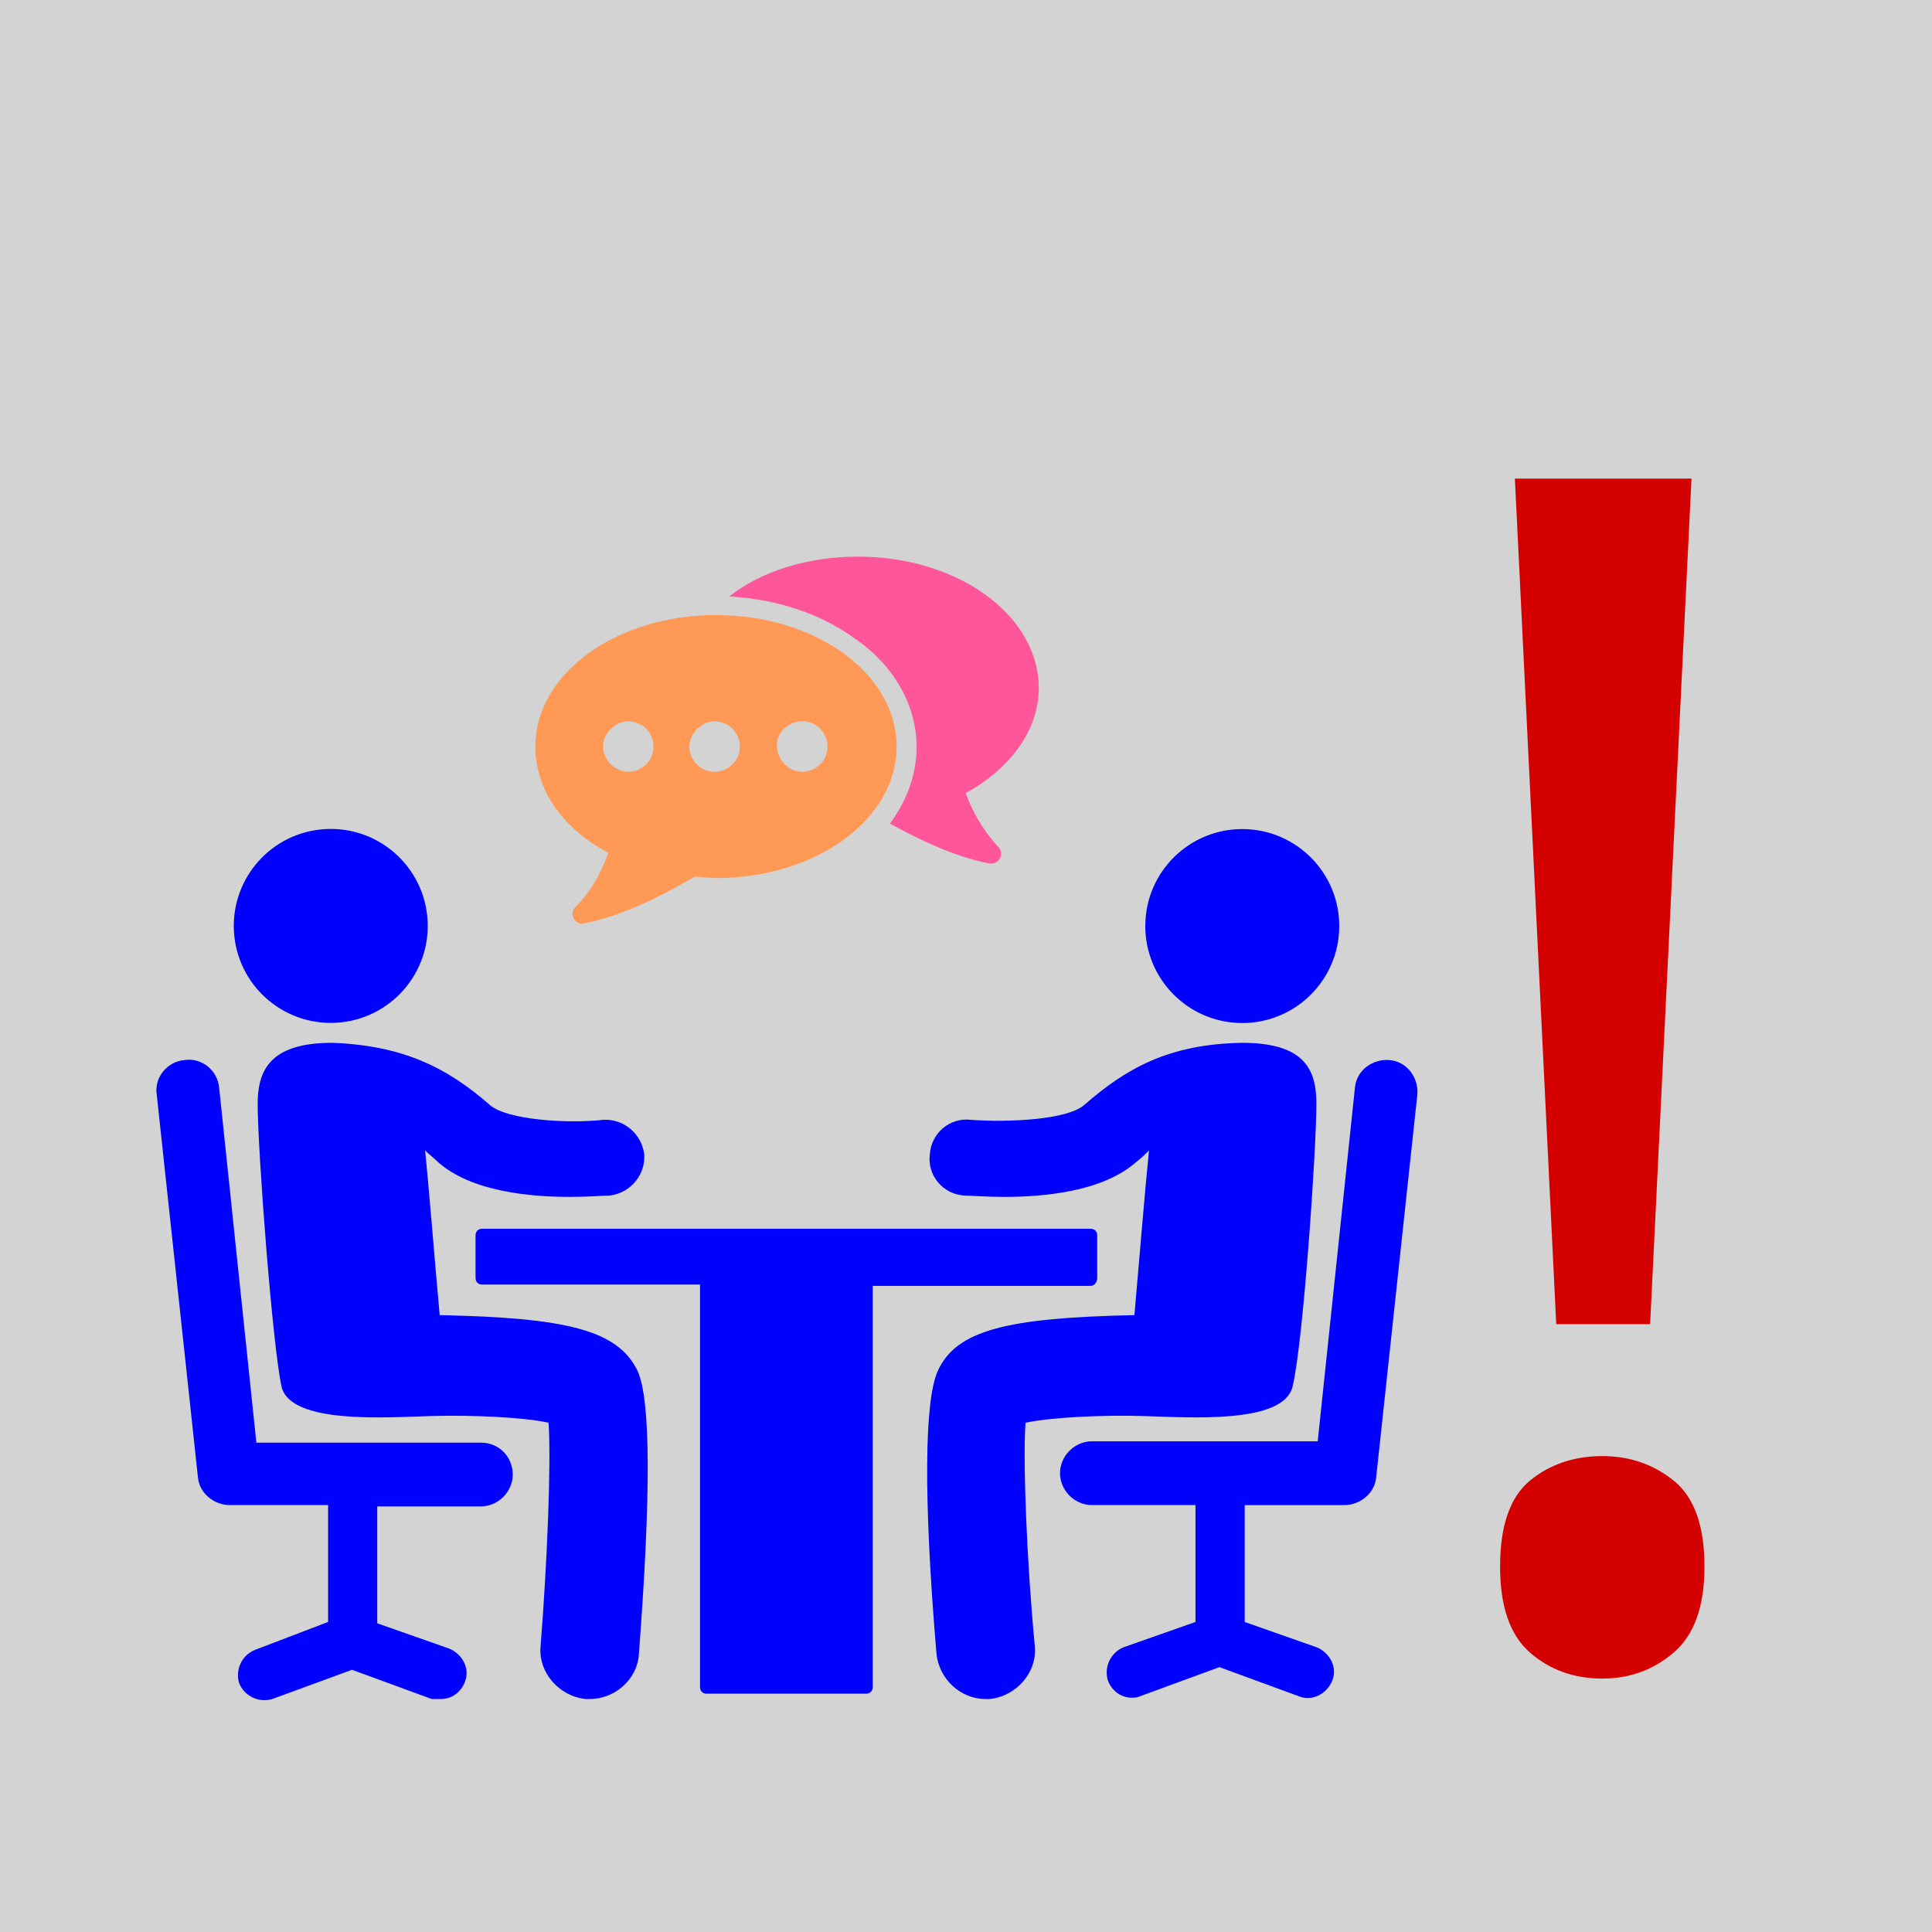
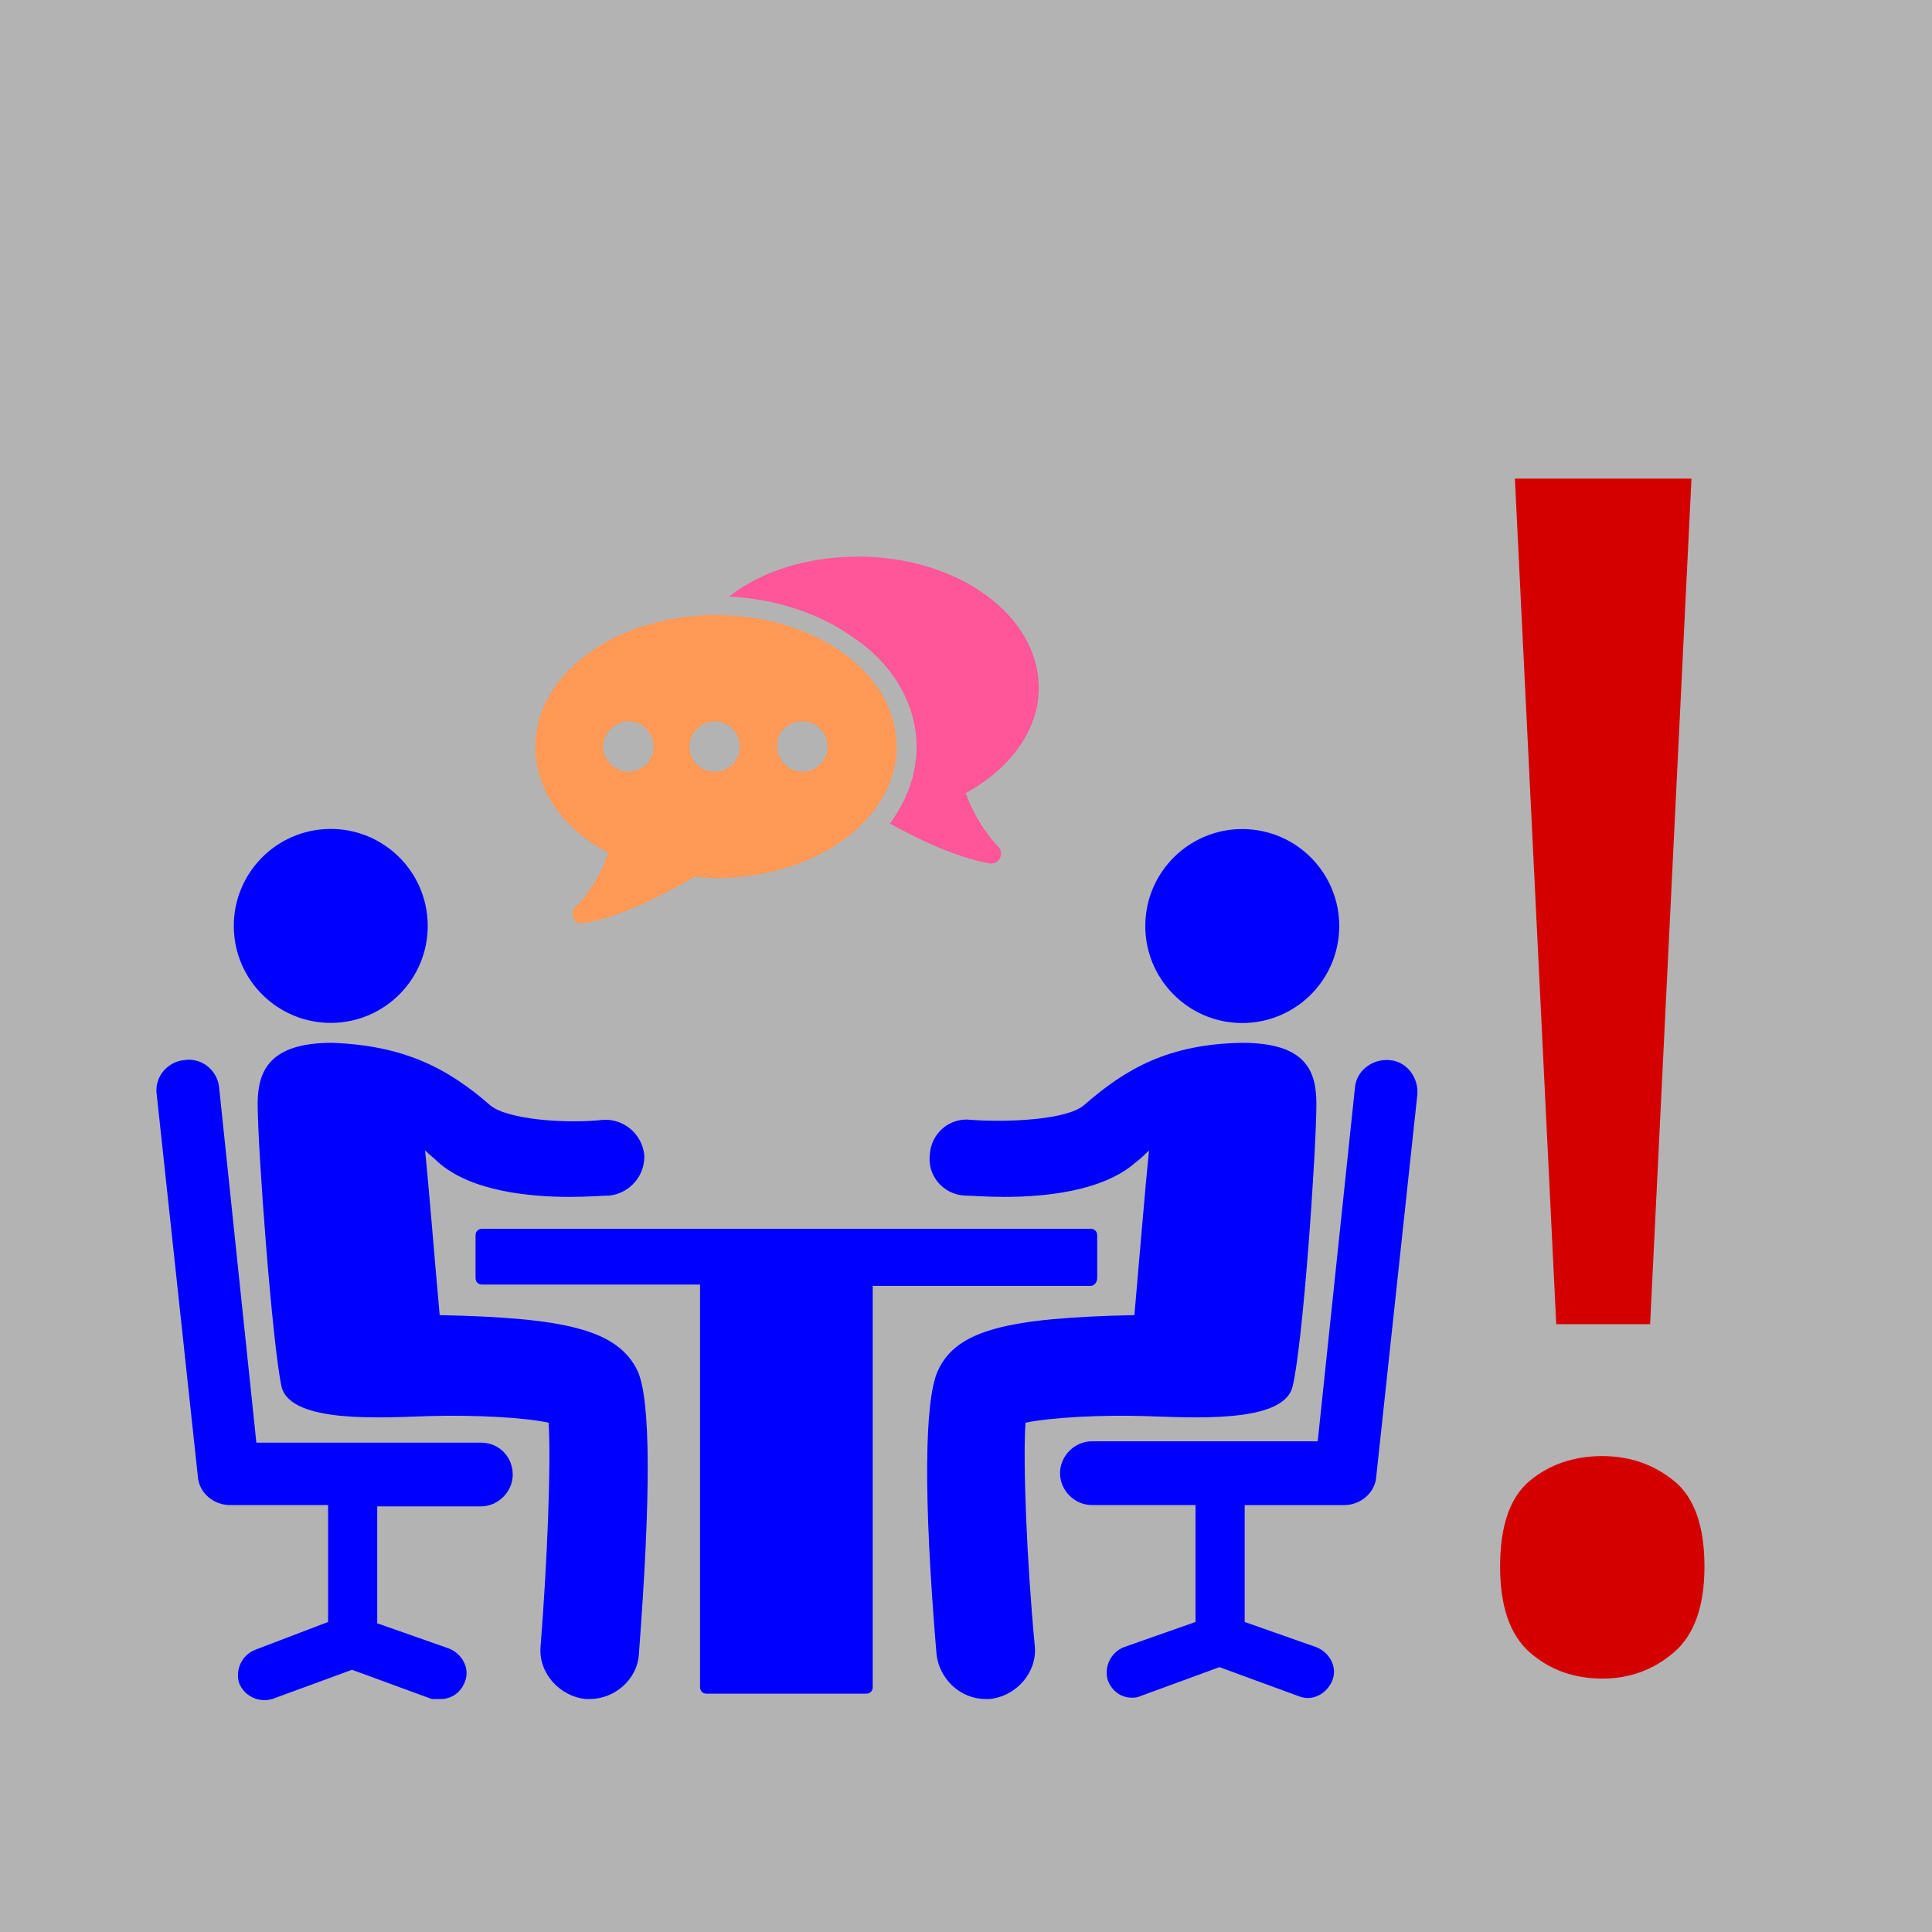
<svg xmlns="http://www.w3.org/2000/svg" version="1.1" x="0px" y="0px" viewBox="0 0 100 100" xml:space="preserve" id="svg30" width="100" height="100">
  <defs id="defs34" />
-   <rect style="opacity:0.574;fill:#b3b3b3;fill-opacity:1;stroke:none;stroke-width:2.781;stroke-linejoin:round;stroke-miterlimit:4;stroke-dasharray:none;stroke-dashoffset:0;stroke-opacity:1" id="rect4491" width="115.742" height="118.559" x="-7.871" y="-9.28" />
+   <rect style="opacity:1;fill:#b3b3b3;fill-opacity:1;stroke:none;stroke-width:2.781;stroke-linejoin:round;stroke-miterlimit:4;stroke-dasharray:none;stroke-dashoffset:0;stroke-opacity:1" id="rect4491" width="115.742" height="118.559" x="-7.871" y="-9.28" />
  <g id="g869" transform="matrix(0.7788082,0,0,0.7788082,1.790521,19.46489)">
    <path d="m 26.922,62.41 c -0.353,-3.884 -0.706,-8.387 -0.971,-10.947 0.265,0.265 0.618,0.53 0.883,0.795 2.207,1.942 6.092,2.295 8.74,2.295 1.236,0 2.207,-0.088 2.648,-0.088 1.413,-0.177 2.384,-1.413 2.295,-2.737 -0.177,-1.413 -1.413,-2.384 -2.737,-2.295 -2.384,0.265 -6.356,0 -7.504,-0.971 -2.825,-2.472 -5.738,-3.973 -10.506,-4.149 -4.149,0 -4.944,1.854 -4.944,4.061 0,3.002 0.971,15.979 1.589,18.804 0.618,2.472 6.798,2.031 9.799,1.942 3.002,-0.088 6.356,0.088 7.946,0.441 0.177,2.649 -0.088,9.27 -0.53,14.832 -0.177,1.766 1.236,3.355 3.002,3.531 0.088,0 0.177,0 0.265,0 1.677,0 3.178,-1.324 3.266,-3.002 0.795,-10.506 0.795,-16.862 -0.088,-18.804 -1.324,-2.737 -4.767,-3.531 -13.154,-3.708 z" id="path2" style="fill:#0000ff;stroke-width:0.883" />
    <circle transform="rotate(-3.370218)" cx="17.501" cy="37.637" id="ellipse4" r="6.445" style="fill:#0000ff;stroke-width:0.883" />
    <path d="M 29.659,70.885 H 14.739 L 12.267,47.313 c -0.088,-1.148 -1.148,-2.031 -2.295,-1.854 -1.148,0.088 -2.031,1.148 -1.854,2.295 l 2.737,25.426 c 0.088,1.059 1.059,1.854 2.119,1.854 h 6.533 v 7.769 l -4.856,1.854 c -0.883,0.353 -1.324,1.324 -1.059,2.207 0.353,0.883 1.324,1.324 2.207,1.059 l 5.297,-1.942 5.297,1.942 c 0.265,0 0.441,0 0.618,0 0.706,0 1.324,-0.441 1.589,-1.148 0.353,-0.883 -0.177,-1.854 -1.059,-2.207 L 22.772,82.892 V 75.123 H 29.659 c 1.148,0 2.119,-0.971 2.119,-2.119 0,-1.148 -0.883,-2.119 -2.119,-2.119 z" id="path6" style="fill:#0000ff;stroke-width:0.883" />
    <path d="m 65.855,69.561 c 1.677,-0.353 5.032,-0.53 7.946,-0.441 3.002,0.088 9.181,0.53 9.799,-1.942 0.706,-2.825 1.589,-15.803 1.589,-18.804 0,-2.207 -0.706,-4.061 -4.944,-4.061 -4.856,0.088 -7.681,1.677 -10.506,4.149 -1.148,0.971 -5.032,1.148 -7.504,0.971 -1.413,-0.177 -2.648,0.883 -2.737,2.295 -0.177,1.413 0.883,2.649 2.295,2.737 0.441,0 1.413,0.088 2.649,0.088 2.648,0 6.533,-0.353 8.74,-2.295 0.353,-0.265 0.618,-0.53 0.883,-0.795 -0.265,2.56 -0.618,6.974 -0.971,10.947 -8.387,0.177 -11.83,0.971 -13.066,3.708 -0.883,1.942 -0.971,8.299 -0.088,18.804 0.177,1.677 1.589,3.002 3.266,3.002 0.088,0 0.177,0 0.265,0 1.766,-0.177 3.178,-1.766 3.002,-3.531 -0.53,-5.562 -0.795,-12.183 -0.618,-14.832 z" id="path8" style="fill:#0000ff;stroke-width:0.883" />
    <circle transform="rotate(-86.62886)" cx="-31.769" cy="82.273" id="ellipse10" r="6.445" style="fill:#0000ff;stroke-width:0.883" />
    <path d="m 90.044,45.459 c -1.148,-0.088 -2.207,0.706 -2.295,1.854 l -2.472,23.483 H 70.269 c -1.148,0 -2.119,0.971 -2.119,2.119 0,1.148 0.971,2.119 2.119,2.119 h 6.886 v 7.769 l -4.767,1.677 c -0.883,0.353 -1.324,1.324 -1.059,2.207 0.265,0.706 0.883,1.148 1.589,1.148 0.177,0 0.353,0 0.53,-0.088 l 5.297,-1.942 5.297,1.942 c 0.883,0.353 1.854,-0.177 2.207,-1.059 0.353,-0.883 -0.177,-1.854 -1.059,-2.207 l -4.767,-1.677 v -7.769 h 6.621 c 1.059,0 2.031,-0.795 2.119,-1.854 L 91.898,47.755 c 0.088,-1.148 -0.706,-2.207 -1.854,-2.295 z" id="path12" style="fill:#0000ff;stroke-width:0.883" />
    <path d="m 70.622,59.938 v -2.825 c 0,-0.265 -0.177,-0.441 -0.441,-0.441 H 29.747 c -0.265,0 -0.441,0.177 -0.441,0.441 v 2.825 c 0,0.265 0.177,0.441 0.441,0.441 h 14.478 v 26.75 c 0,0.265 0.177,0.441 0.441,0.441 H 55.261 c 0.265,0 0.441,-0.177 0.441,-0.441 V 60.468 H 70.181 c 0.265,0 0.441,-0.265 0.441,-0.53 z" id="path14" style="fill:#0000ff;stroke-width:0.883" />
    <path d="m 58.616,24.624 c 0,1.854 -0.618,3.531 -1.766,5.12 1.766,0.971 4.238,2.207 6.621,2.649 0.618,0.088 0.971,-0.618 0.618,-1.059 -1.236,-1.324 -1.854,-2.649 -2.207,-3.62 2.913,-1.589 4.856,-4.149 4.856,-6.974 0,-4.856 -5.385,-8.74 -12.007,-8.74 -3.355,0 -6.445,0.971 -8.563,2.649 3.178,0.177 6.092,1.148 8.387,2.825 2.56,1.766 4.061,4.414 4.061,7.151 z" id="path16" style="fill:#ff5599;stroke-width:0.883" />
    <path d="m 38.134,31.687 c -0.353,0.971 -0.971,2.384 -2.207,3.62 -0.441,0.441 0,1.236 0.618,1.059 2.737,-0.53 5.474,-2.031 7.328,-3.09 0.441,0 0.971,0.088 1.413,0.088 6.621,0 12.007,-3.884 12.007,-8.74 0,-4.856 -5.385,-8.74 -12.007,-8.74 -6.621,0 -12.007,3.884 -12.007,8.74 0,2.913 1.854,5.474 4.856,7.063 z m 12.889,-8.74 c 0.971,0 1.677,0.795 1.677,1.677 0,0.971 -0.795,1.677 -1.677,1.677 -0.883,0 -1.677,-0.795 -1.677,-1.677 -0.088,-0.883 0.706,-1.677 1.677,-1.677 z m -5.827,0 c 0.971,0 1.677,0.795 1.677,1.677 0,0.971 -0.795,1.677 -1.677,1.677 -0.971,0 -1.677,-0.795 -1.677,-1.677 0,-0.883 0.795,-1.677 1.677,-1.677 z m -5.738,0 c 0.971,0 1.677,0.795 1.677,1.677 0,0.971 -0.795,1.677 -1.677,1.677 -0.883,0 -1.677,-0.795 -1.677,-1.677 0,-0.883 0.795,-1.677 1.677,-1.677 z" id="path18" style="fill:#ff9955;stroke-width:0.883" />
  </g>
  <text xml:space="preserve" style="font-style:normal;font-weight:normal;font-size:10px;line-height:125%;font-family:sans-serif;letter-spacing:0px;word-spacing:0px;fill:#000000;fill-opacity:1;stroke:none;stroke-width:1px;stroke-linecap:butt;stroke-linejoin:miter;stroke-opacity:1" x="71.504" y="85.699" id="text873">
    <tspan id="tspan871" x="71.504" y="85.699" style="font-size:85.333px;fill:#d40000">!</tspan>
  </text>
</svg>
